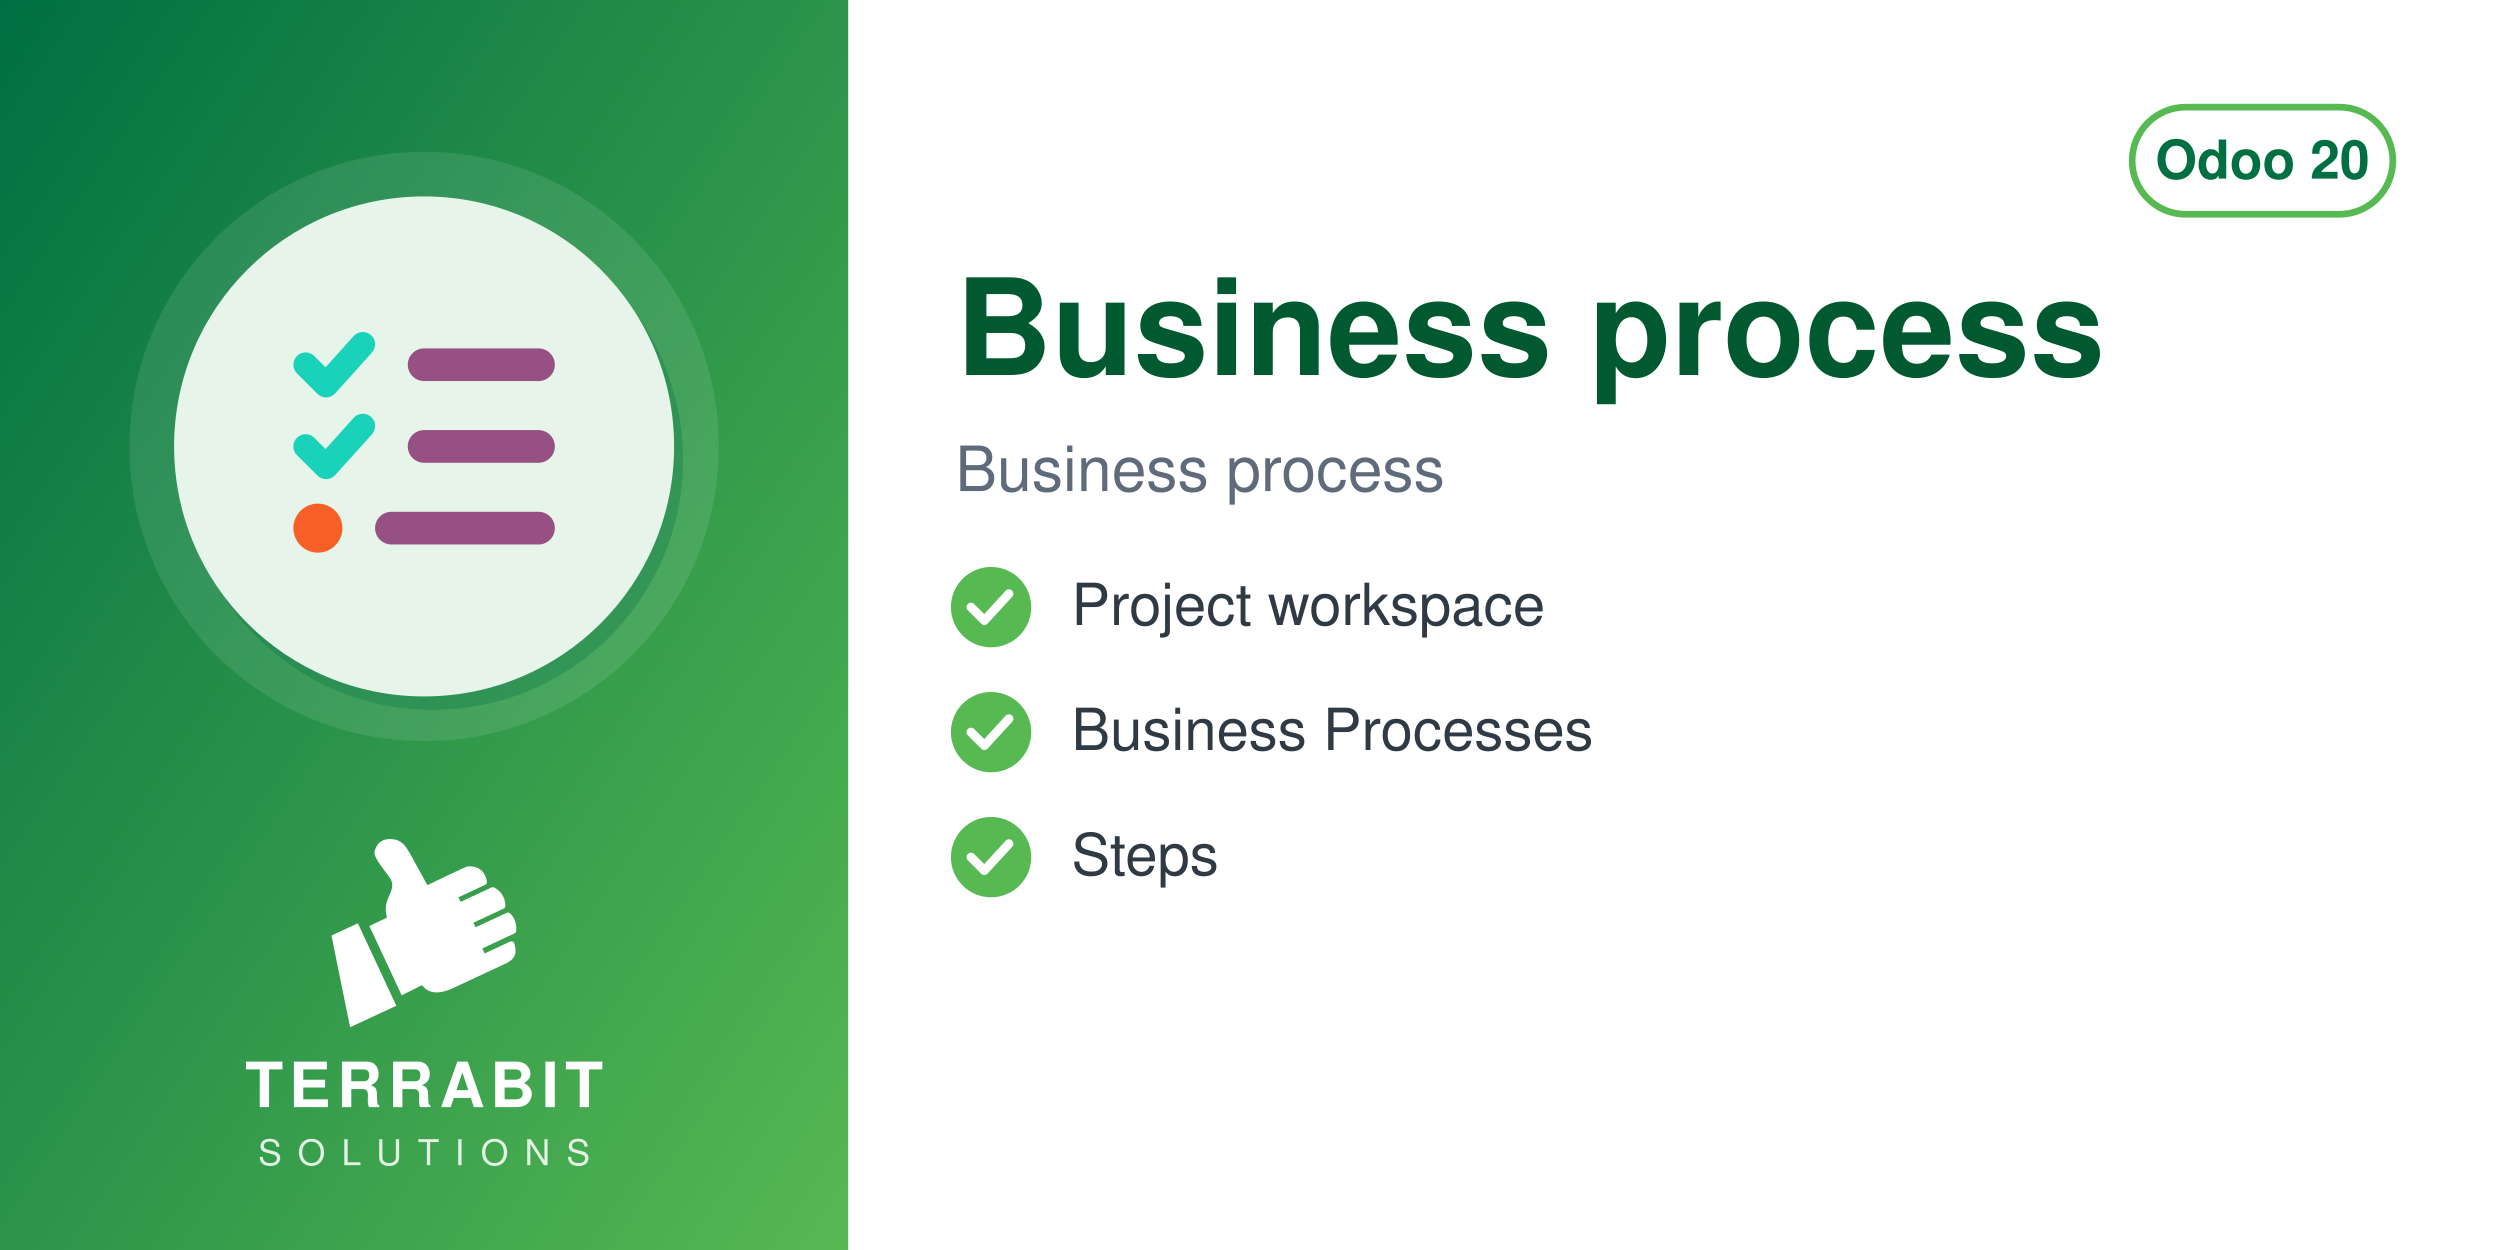
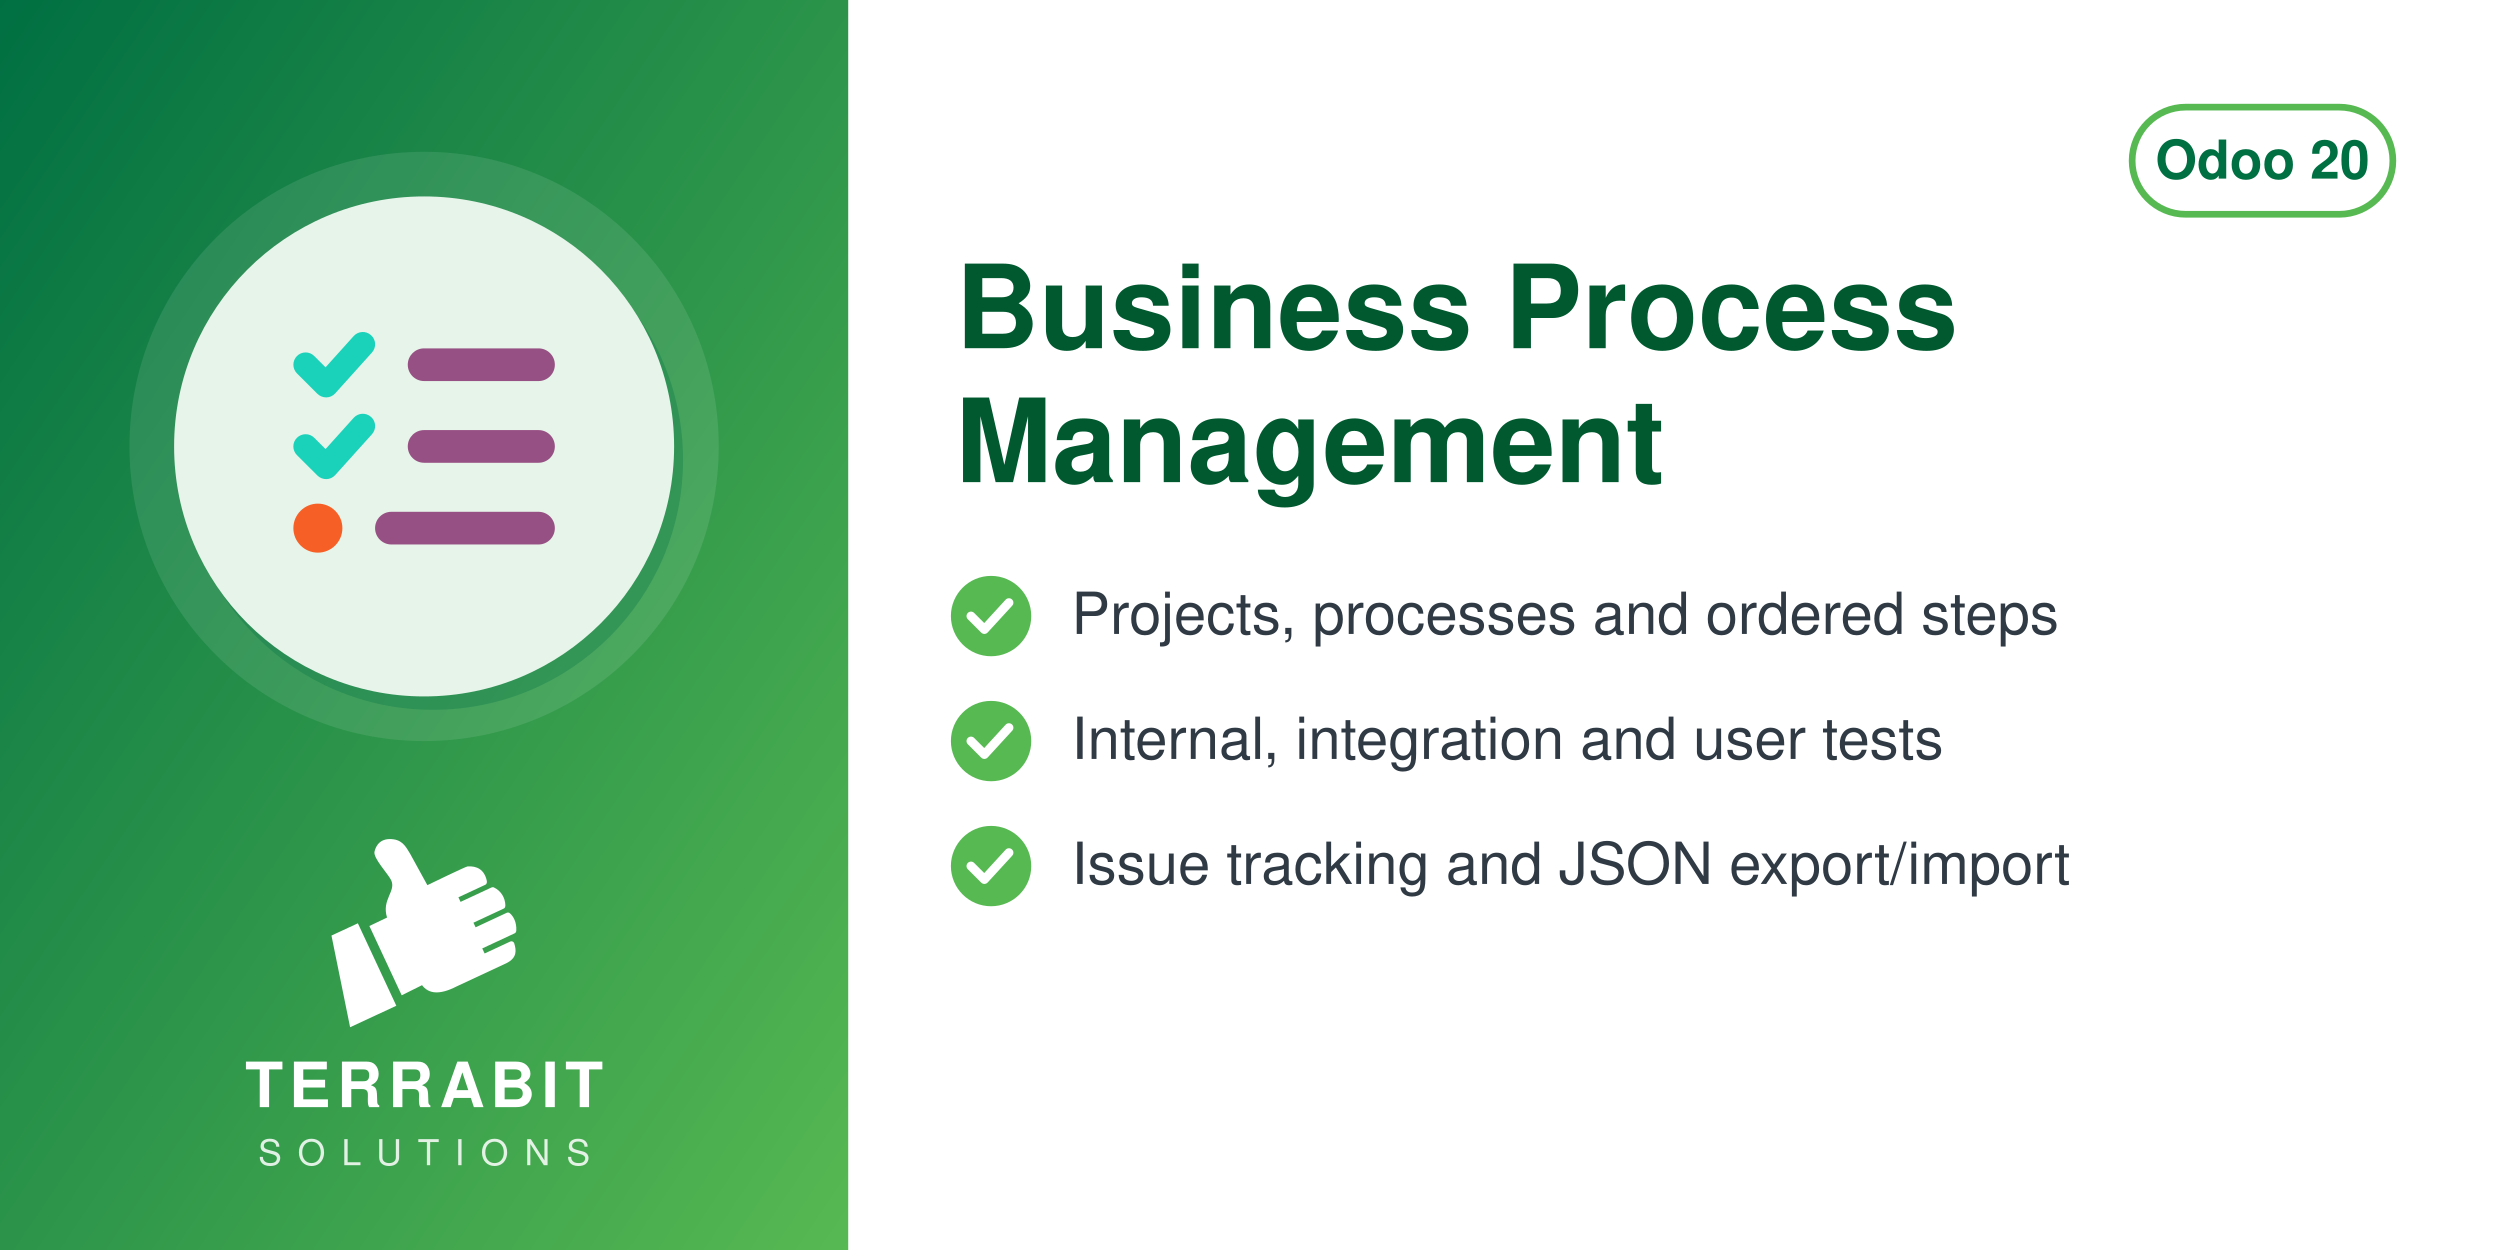
<svg xmlns="http://www.w3.org/2000/svg" width="560" height="280" viewBox="0 0 560 280">
  <defs>
    <linearGradient id="g" x1="0" y1="0" x2="1" y2="1">
      <stop offset="0" stop-color="#006F42" />
      <stop offset="1" stop-color="#57B952" />
    </linearGradient>
  </defs>
  <rect width="560" height="280" fill="#FFFFFF" />
  <rect width="190" height="280" fill="url(#g)" />
  <circle cx="95.0" cy="100" r="66" fill="white" opacity="0.10" />
  <circle cx="97.0" cy="103" r="56" fill="#006F42" opacity="0.30" />
  <circle cx="95.0" cy="100" r="56" fill="#E6F4EA" />
  <svg x="54.0" y="59.0" width="82" height="82" viewBox="0 0 70 70" preserveAspectRatio="xMidYMid meet">
    <svg x="10" y="10" width="50" height="50" viewBox="0 0 512 512">
      <path fill="#1ad1ba" d="M152.1 38.2c9.9 8.9 10.7 24 1.8 33.9l-72 80c-4.4 4.9-10.6 7.8-17.2 7.9s-12.9-2.4-17.6-7L7 113C-2.3 103.6-2.3 88.4 7 79s24.6-9.4 33.9 0l22.1 22.1 55.1-61.2c8.9-9.9 24-10.7 33.9-1.8zm0 160c9.9 8.9 10.7 24 1.8 33.9l-72 80c-4.4 4.9-10.6 7.8-17.2 7.9s-12.9-2.4-17.6-7L7 273c-9.4-9.4-9.4-24.6 0-33.9s24.6-9.4 33.9 0l22.1 22.1 55.1-61.2c8.9-9.9 24-10.7 33.9-1.8z" />
      <path fill="#975083" d="M224 96c0-17.7 14.3-32 32-32H480c17.7 0 32 14.3 32 32s-14.3 32-32 32H256c-17.7 0-32-14.3-32-32zm0 160c0-17.7 14.3-32 32-32H480c17.7 0 32 14.3 32 32s-14.3 32-32 32H256c-17.7 0-32-14.3-32-32zM160 416c0-17.7 14.3-32 32-32H480c17.7 0 32 14.3 32 32s-14.3 32-32 32H192c-17.7 0-32-14.3-32-32z" />
      <path fill="#f66026" d="M48 368a48 48 0 1 1 0 96 48 48 0 1 1 0-96z" />
    </svg>
  </svg>
  <svg x="72.0" y="186" width="46" height="46" viewBox="4045 2535 3400 3400" preserveAspectRatio="xMidYMid meet">
    <path fill="#FFFFFF" d="M4648.32 4073.59l636.59 1365.17 -765.09 355.96 -308.63 -1517.87 437.13 -203.26zm725.61 1192.32l336.75 -167.88c105.65,140.85 282.69,170.72 576.82,18.8l819.92 -382.33c181.4,-90.13 164.26,-214.57 130.07,-328.43 -4.28,-14.25 -13.68,-24.81 -27.34,-30.7 -13.67,-5.89 -27.61,-5.11 -41.09,1.18l-422.32 196.93 -39.04 -83.72 538.07 -250.91c16.64,-7.76 24.7,-27.69 25.58,-46.04 6.48,-134.33 -44.36,-230.89 -105.84,-285.23 -15.2,-13.44 -35.71,-15.59 -54.12,-7l-513.92 239.64 -35.6 -76.34 506.31 -236.1c17.69,-8.25 22.52,-36.93 21.83,-56.45 -4.1,-117.31 -67.62,-232.74 -187.72,-290.66 -13.94,-6.72 -28.64,-6.36 -42.69,0.19l-511.21 238.38 -35.37 -75.86 448.98 -209.36c20.44,-9.53 25.81,-42.28 21.02,-64.32 -41.02,-189.07 -167.92,-247.8 -318.14,-237.87 -29.39,1.94 -589.86,273.16 -665.95,310.54l-281.84 -513.57c-59.06,-93.13 -112.7,-221.7 -276.47,-245.13 -211.24,-30.22 -291.56,94.38 -316.89,203.13 -25.32,108.75 223.84,365.99 276.05,473.69 85.52,184.27 -161.86,318.11 -68.41,617.99l-292.54 139.94 535.09 1147.51z" />
  </svg>
  <text x="95.0" y="248" text-anchor="middle" font-family="Helvetica,Arial,sans-serif" font-size="14" font-weight="800" letter-spacing="1.4" fill="white">TERRABIT</text>
  <text x="95.0" y="261" text-anchor="middle" font-family="Helvetica,Arial,sans-serif" font-size="8" font-weight="500" letter-spacing="3.6" fill="white" opacity="0.85">SOLUTIONS</text>
  <g>
    <rect x="477.6" y="24" width="58.4" height="24" rx="12" fill="none" stroke="#57B952" stroke-width="1.5" />
    <text x="506.8" y="40" text-anchor="middle" font-family="Helvetica,Arial,sans-serif" font-size="12" font-weight="700" fill="#006F42">Odoo 20</text>
  </g>
-   <text x="214" y="84" font-family="Helvetica,Arial,sans-serif" font-size="30" font-weight="700" fill="#00592F">Business process</text>
-   <text x="214" y="110" font-family="Helvetica,Arial,sans-serif" font-size="14" fill="#5F6B7A">Business process</text>
-   <circle cx="222" cy="136" r="9" fill="#57B952" />
-   <path d="M217.5 136 l3 3 l5.5 -6" fill="none" stroke="white" stroke-width="2" stroke-linecap="round" stroke-linejoin="round" />
-   <text x="240" y="140" font-family="Helvetica,Arial,sans-serif" font-size="13" fill="#2F3A45">Project workspace</text>
-   <circle cx="222" cy="164" r="9" fill="#57B952" />
-   <path d="M217.5 164 l3 3 l5.5 -6" fill="none" stroke="white" stroke-width="2" stroke-linecap="round" stroke-linejoin="round" />
-   <text x="240" y="168" font-family="Helvetica,Arial,sans-serif" font-size="13" fill="#2F3A45">Business Processes</text>
-   <circle cx="222" cy="192" r="9" fill="#57B952" />
-   <path d="M217.5 192 l3 3 l5.5 -6" fill="none" stroke="white" stroke-width="2" stroke-linecap="round" stroke-linejoin="round" />
-   <text x="240" y="196" font-family="Helvetica,Arial,sans-serif" font-size="13" fill="#2F3A45">Steps</text>
+   <text x="214" y="78" font-family="Helvetica,Arial,sans-serif" font-size="26" font-weight="700" fill="#00592F">Business Process</text>
+   <text x="214" y="108" font-family="Helvetica,Arial,sans-serif" font-size="26" font-weight="700" fill="#00592F">Management</text>
+   <circle cx="222" cy="138" r="9" fill="#57B952" />
+   <path d="M217.5 138 l3 3 l5.5 -6" fill="none" stroke="white" stroke-width="2" stroke-linecap="round" stroke-linejoin="round" />
+   <text x="240" y="142" font-family="Helvetica,Arial,sans-serif" font-size="13" fill="#2F3A45">Projects, processes and ordered steps</text>
+   <circle cx="222" cy="166" r="9" fill="#57B952" />
+   <path d="M217.5 166 l3 3 l5.5 -6" fill="none" stroke="white" stroke-width="2" stroke-linecap="round" stroke-linejoin="round" />
+   <text x="240" y="170" font-family="Helvetica,Arial,sans-serif" font-size="13" fill="#2F3A45">Internal, integration and user tests</text>
+   <circle cx="222" cy="194" r="9" fill="#57B952" />
+   <path d="M217.5 194 l3 3 l5.5 -6" fill="none" stroke="white" stroke-width="2" stroke-linecap="round" stroke-linejoin="round" />
+   <text x="240" y="198" font-family="Helvetica,Arial,sans-serif" font-size="13" fill="#2F3A45">Issue tracking and JSON export/import</text>
</svg>
